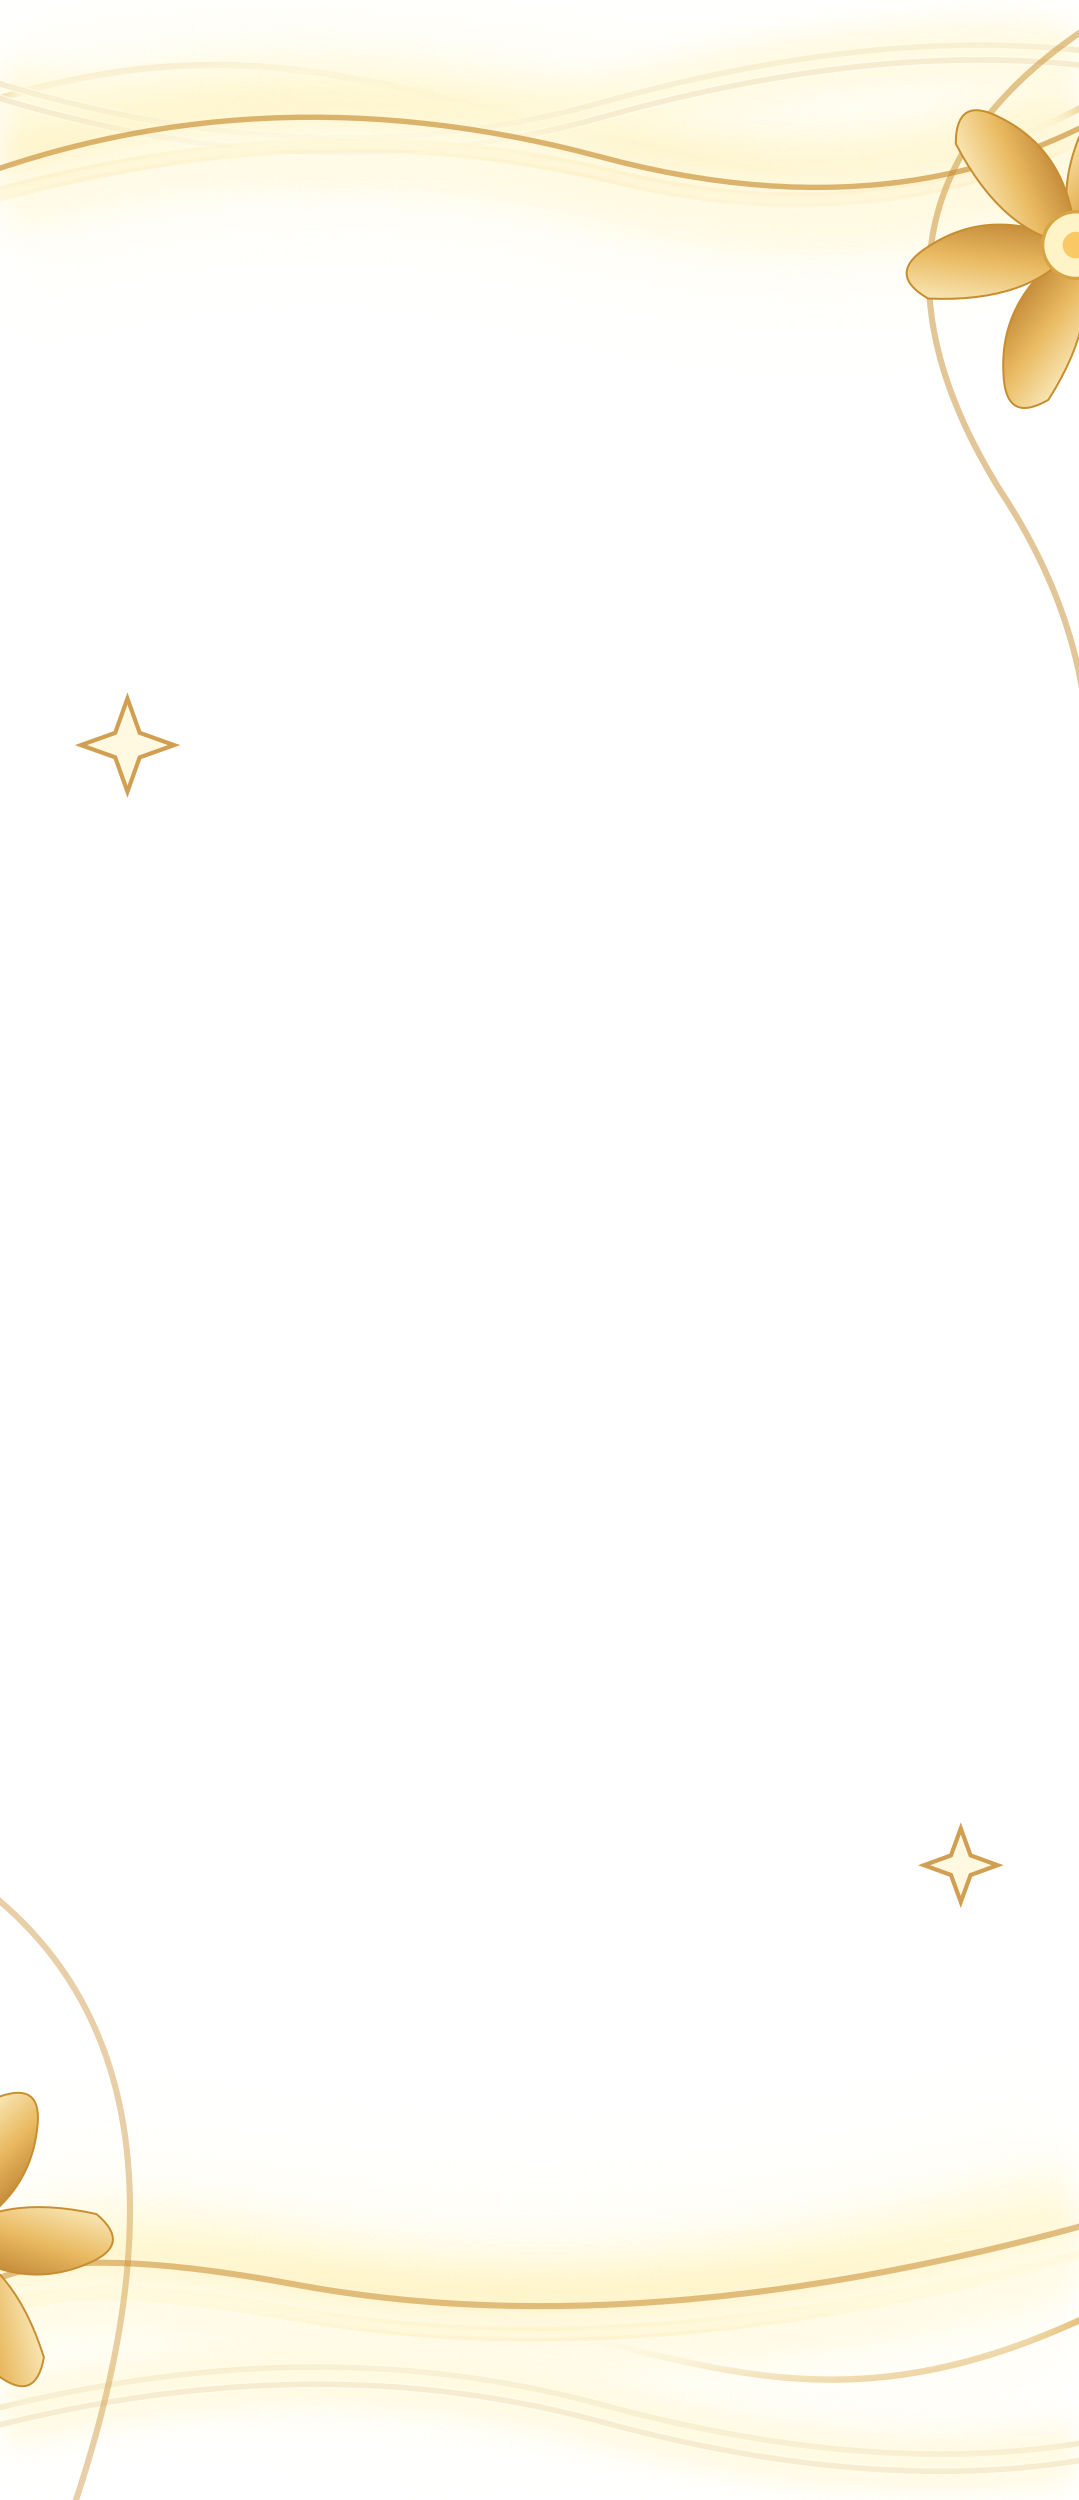
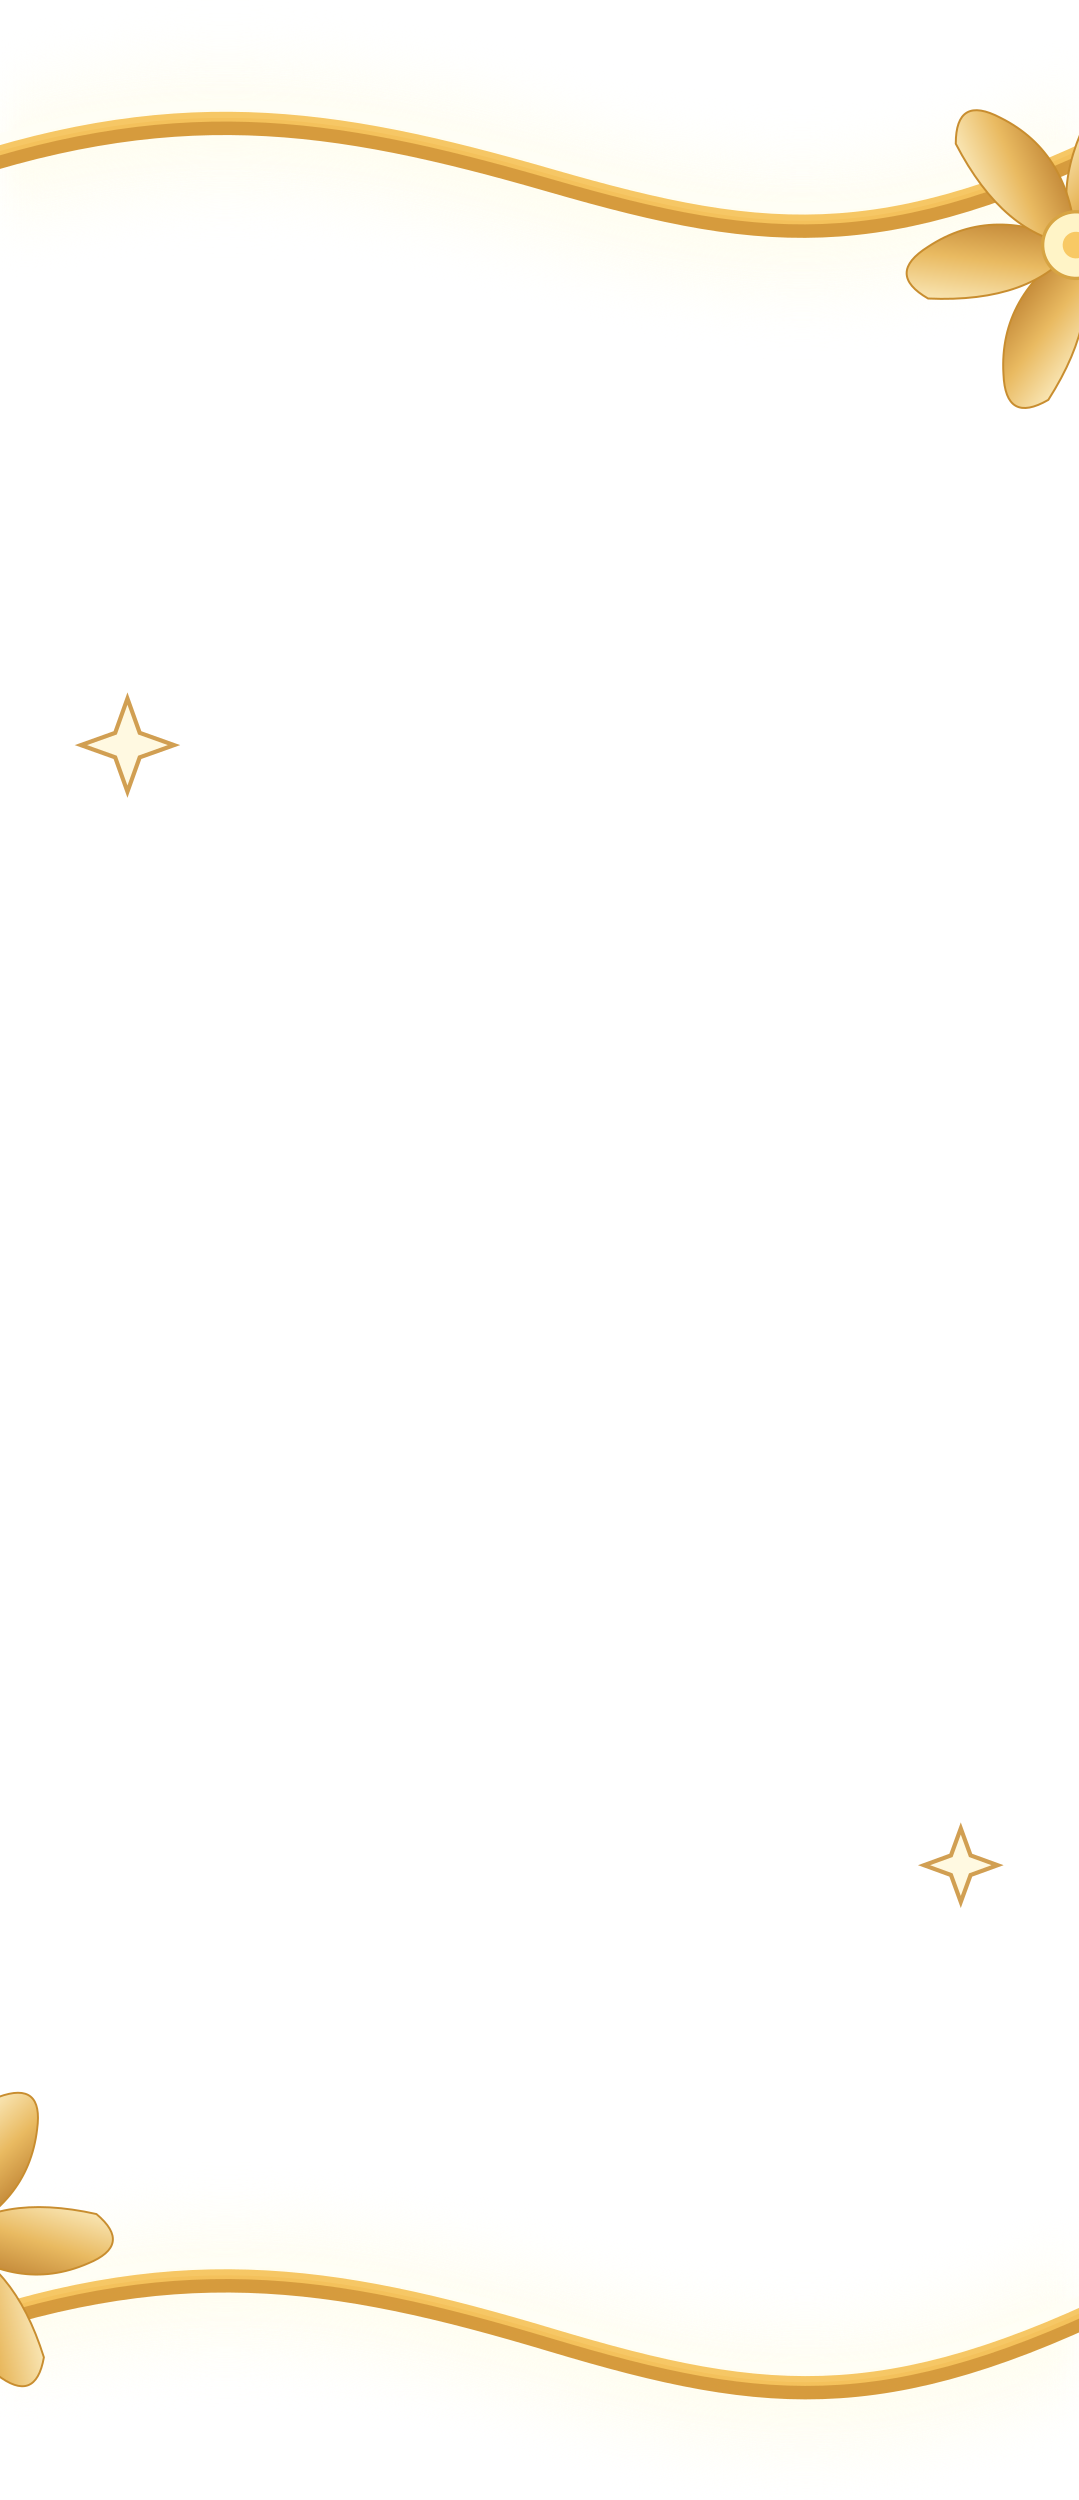
<svg xmlns="http://www.w3.org/2000/svg" width="440" height="1020" viewBox="0 0 440 1020">
  <defs>
    <linearGradient id="petal" x1="0" y1="0" x2="1" y2="1">
      <stop stop-color="#fff6d3" />
      <stop offset=".48" stop-color="#e9ba61" />
      <stop offset="1" stop-color="#ad6c21" />
    </linearGradient>
    <filter id="goldGlow" x="-35%" y="-250%" width="170%" height="600%" color-interpolation-filters="sRGB">
      <feGaussianBlur stdDeviation="7" />
    </filter>
    <linearGradient id="lightRibbon" x1="0" y1="0" x2="0" y2="1">
      <stop stop-color="#fffef2" stop-opacity=".95" />
      <stop offset=".48" stop-color="#fff6cc" stop-opacity=".8" />
      <stop offset="1" stop-color="#f5c75e" stop-opacity=".05" />
    </linearGradient>
    <filter id="wideSoftGlow" x="-40%" y="-450%" width="180%" height="1000%" color-interpolation-filters="sRGB">
      <feGaussianBlur stdDeviation="19" />
    </filter>
    <filter id="middleSoftGlow" x="-40%" y="-450%" width="180%" height="1000%" color-interpolation-filters="sRGB">
      <feGaussianBlur stdDeviation="9" />
    </filter>
    <linearGradient id="warmShimmer" x1="0" y1="0" x2="0" y2="1">
      <stop stop-color="#fffef6" stop-opacity=".99" />
      <stop offset=".38" stop-color="#fff7cb" stop-opacity=".96" />
      <stop offset="1" stop-color="#f9cb5c" stop-opacity=".12" />
    </linearGradient>
  </defs>
-   <g id="bright-gold-ribbons" fill="none" stroke-linecap="round">
-     <path d="M-35 52 C80 8 137 30 228 51 S368 94 478 22" stroke="#fffef6" stroke-width="34" opacity=".56" filter="url(#middleSoftGlow)" />
-     <path d="M-35 52 C80 8 137 30 228 51 S368 94 478 22" stroke="#d59a2e" stroke-width="2.6" opacity=".78" />
-     <path d="M-35 52 C80 8 137 30 228 51 S368 94 478 22" stroke="#fffef7" stroke-width="2.5" opacity=".88" transform="translate(0 -4)" />
-     <path d="M-35 953 C76 911 150 932 228 951 S365 993 478 927" stroke="#fffef6" stroke-width="34" opacity=".56" filter="url(#middleSoftGlow)" />
-     <path d="M-35 953 C76 911 150 932 228 951 S365 993 478 927" stroke="#d59a2e" stroke-width="2.6" opacity=".78" />
-   </g>
-   <g fill="none" stroke-linecap="round">
-     <path d="M-30 80 Q100 25 245 64 T490 20" stroke="#fffef5" stroke-width="95" opacity=".86" filter="url(#wideSoftGlow)" />
-     <path d="M-30 80 Q100 25 245 64 T490 20" stroke="#fff9d9" stroke-width="48" opacity=".83" filter="url(#middleSoftGlow)" />
-     <path d="M-30 80 Q100 25 245 64 T490 20" stroke="url(#warmShimmer)" stroke-width="20" opacity=".68" filter="url(#middleSoftGlow)" />
-     <path d="M470 900 Q270 960 120 932 T-20 965" stroke="#fffef5" stroke-width="95" opacity=".84" filter="url(#wideSoftGlow)" />
-     <path d="M470 900 Q270 960 120 932 T-20 965" stroke="#fff9d9" stroke-width="48" opacity=".82" filter="url(#middleSoftGlow)" />
-     <path d="M470 900 Q270 960 120 932 T-20 965" stroke="url(#warmShimmer)" stroke-width="20" opacity=".68" filter="url(#middleSoftGlow)" />
-   </g>
-   <g fill="none" stroke-linecap="round">
-     <path d="M-25 26 Q120 77 245 42 T465 24" stroke="#fff9db" stroke-width="17" opacity=".74" filter="url(#goldGlow)" />
-     <path d="M-25 26 Q120 77 245 42 T465 24" stroke="#c58b2b" stroke-width="2.3" opacity=".7" />
-     <path d="M-25 26 Q120 77 245 42 T465 24" stroke="#fffdf0" stroke-width="3.4" opacity=".73" />
-     <path d="M-25 32 Q120 83 245 48 T465 30" stroke="#fff9db" stroke-width="17" opacity=".74" filter="url(#goldGlow)" />
-     <path d="M-25 32 Q120 83 245 48 T465 30" stroke="#d6a24a" stroke-width="2.3" opacity=".7" />
-     <path d="M-25 32 Q120 83 245 48 T465 30" stroke="#fffdf0" stroke-width="3.4" opacity=".73" />
-     <path d="M-25 989 Q120 947 245 981 T465 992" stroke="#fff9db" stroke-width="17" opacity=".74" filter="url(#goldGlow)" />
-     <path d="M-25 989 Q120 947 245 981 T465 992" stroke="#c58b2b" stroke-width="2.3" opacity=".7" />
-     <path d="M-25 989 Q120 947 245 981 T465 992" stroke="#fffdf0" stroke-width="3.4" opacity=".73" />
-     <path d="M-25 996 Q120 954 245 988 T465 999" stroke="#fff9db" stroke-width="17" opacity=".74" filter="url(#goldGlow)" />
-     <path d="M-25 996 Q120 954 245 988 T465 999" stroke="#d6a24a" stroke-width="2.3" opacity=".7" />
-     <path d="M-25 996 Q120 954 245 988 T465 999" stroke="#fffdf0" stroke-width="3.4" opacity=".73" />
-     <path d="M-30 80 Q100 25 245 64 T490 20" stroke="#fff1ba" stroke-width="13" opacity=".58" filter="url(#goldGlow)" />
-     <path d="M-30 88 Q120 40 250 72 T490 28" stroke="#fffdf0" stroke-width="19" opacity=".74" filter="url(#goldGlow)" />
-     <path d="M470 900 Q270 960 120 932 T-20 965" stroke="#fff1ba" stroke-width="13" opacity=".58" filter="url(#goldGlow)" />
-     <path d="M470 911 Q270 971 120 944 T-20 977" stroke="#fffdf0" stroke-width="19" opacity=".74" filter="url(#goldGlow)" />
-     <path d="M-30 88 Q120 40 250 72 T490 28" stroke="url(#lightRibbon)" stroke-width="6" opacity=".62" />
-     <path d="M470 911 Q270 971 120 944 T-20 977" stroke="url(#lightRibbon)" stroke-width="6" opacity=".62" />
-     <path d="M-30 80 Q100 25 245 64 T490 20" stroke="#c88d2f" stroke-width="2.2" opacity=".65" />
-     <path d="M-30 88 Q120 40 250 72 T490 28" stroke="#fff8d9" stroke-width="3" opacity=".8" />
-     <path d="M470 900 Q270 960 120 932 T-20 965" stroke="#c88d2f" stroke-width="2.5" opacity=".55" />
-     <path d="M470 911 Q270 971 120 944 T-20 977" stroke="#fff9dd" stroke-width="3" opacity=".8" />
-     <path d="M462 0 Q330 74 408 200 Q453 268 442 340" stroke="#c88d2f" stroke-width="2.5" opacity=".5" />
-     <path d="M-40 750 Q105 820 24 1040" stroke="#c88d2f" stroke-width="2.5" opacity=".42" />
+   <g id="gold-wave-ornaments">
+     <g fill="none" stroke-linecap="round">
+       <path d="M-30 75 C70 39 135 49 225 75 S365 106 475 48" stroke="#fffef6" stroke-width="64" opacity=".82" filter="url(#middleSoftGlow)" />
+       <path d="M-30 75 C70 39 135 49 225 75 S365 106 475 48" stroke="#fffdf0" stroke-width="29" opacity=".84" filter="url(#goldGlow)" />
+       <path d="M-30 75 C70 39 135 49 225 75 S365 106 475 48" stroke="#d08b20" stroke-width="7" opacity=".86" />
+       <path d="M-30 75 C70 39 135 49 225 75 S365 106 475 48" stroke="#f5c35c" stroke-width="4" opacity=".94" transform="translate(0 -4)" />
+       <path d="M-30 75 C70 39 135 49 225 75 S365 106 475 48" stroke="#fffef5" stroke-width="3.6" opacity=".94" transform="translate(0 -9)" />
+     </g>
+     <g fill="none" stroke-linecap="round">
+       <path d="M-30 956 C70 919 135 929 225 956 S365 988 475 931" stroke="#fffef6" stroke-width="64" opacity=".82" filter="url(#middleSoftGlow)" />
+       <path d="M-30 956 C70 919 135 929 225 956 S365 988 475 931" stroke="#fffdf0" stroke-width="29" opacity=".84" filter="url(#goldGlow)" />
+       <path d="M-30 956 C70 919 135 929 225 956 S365 988 475 931" stroke="#d08b20" stroke-width="7" opacity=".86" />
+       <path d="M-30 956 C70 919 135 929 225 956 S365 988 475 931" stroke="#f5c35c" stroke-width="4" opacity=".94" transform="translate(0 -4)" />
+       <path d="M-30 956 C70 919 135 929 225 956 S365 988 475 931" stroke="#fffef5" stroke-width="3.6" opacity=".94" transform="translate(0 -9)" />
+     </g>
  </g>
  <g transform="translate(439 100) rotate(15) scale(0.68)">
    <g fill="url(#petal)" stroke="#c88d2f" stroke-width="1.2">
      <path d="M0 0 Q-27 -34 -8 -94 Q13 -115 22 -86 Q37 -41 0 0Z" transform="rotate(0)" />
      <path d="M0 0 Q-27 -34 -8 -94 Q13 -115 22 -86 Q37 -41 0 0Z" transform="rotate(60)" />
      <path d="M0 0 Q-27 -34 -8 -94 Q13 -115 22 -86 Q37 -41 0 0Z" transform="rotate(120)" />
      <path d="M0 0 Q-27 -34 -8 -94 Q13 -115 22 -86 Q37 -41 0 0Z" transform="rotate(180)" />
      <path d="M0 0 Q-27 -34 -8 -94 Q13 -115 22 -86 Q37 -41 0 0Z" transform="rotate(240)" />
      <path d="M0 0 Q-27 -34 -8 -94 Q13 -115 22 -86 Q37 -41 0 0Z" transform="rotate(300)" />
    </g>
    <circle r="20" fill="#fff4c7" stroke="#d7a443" stroke-width="2" />
    <circle r="8" fill="#f8c965" />
  </g>
  <g transform="translate(-22 914) rotate(-35) scale(0.66)">
    <g fill="url(#petal)" stroke="#c88d2f" stroke-width="1.2">
      <path d="M0 0 Q-27 -34 -8 -94 Q13 -115 22 -86 Q37 -41 0 0Z" transform="rotate(0)" />
      <path d="M0 0 Q-27 -34 -8 -94 Q13 -115 22 -86 Q37 -41 0 0Z" transform="rotate(60)" />
      <path d="M0 0 Q-27 -34 -8 -94 Q13 -115 22 -86 Q37 -41 0 0Z" transform="rotate(120)" />
      <path d="M0 0 Q-27 -34 -8 -94 Q13 -115 22 -86 Q37 -41 0 0Z" transform="rotate(180)" />
      <path d="M0 0 Q-27 -34 -8 -94 Q13 -115 22 -86 Q37 -41 0 0Z" transform="rotate(240)" />
      <path d="M0 0 Q-27 -34 -8 -94 Q13 -115 22 -86 Q37 -41 0 0Z" transform="rotate(300)" />
    </g>
    <circle r="20" fill="#fff4c7" stroke="#d7a443" stroke-width="2" />
    <circle r="8" fill="#f8c965" />
  </g>
  <g fill="#fff8dc" stroke="#c98e34" stroke-width="1.7" opacity=".85">
    <path d="M52 285 l5 14 14 5-14 5-5 14-5-14-14-5 14-5Z" />
    <path d="M392 746 l4 11 11 4-11 4-4 11-4-11-11-4 11-4Z" />
  </g>
</svg>
